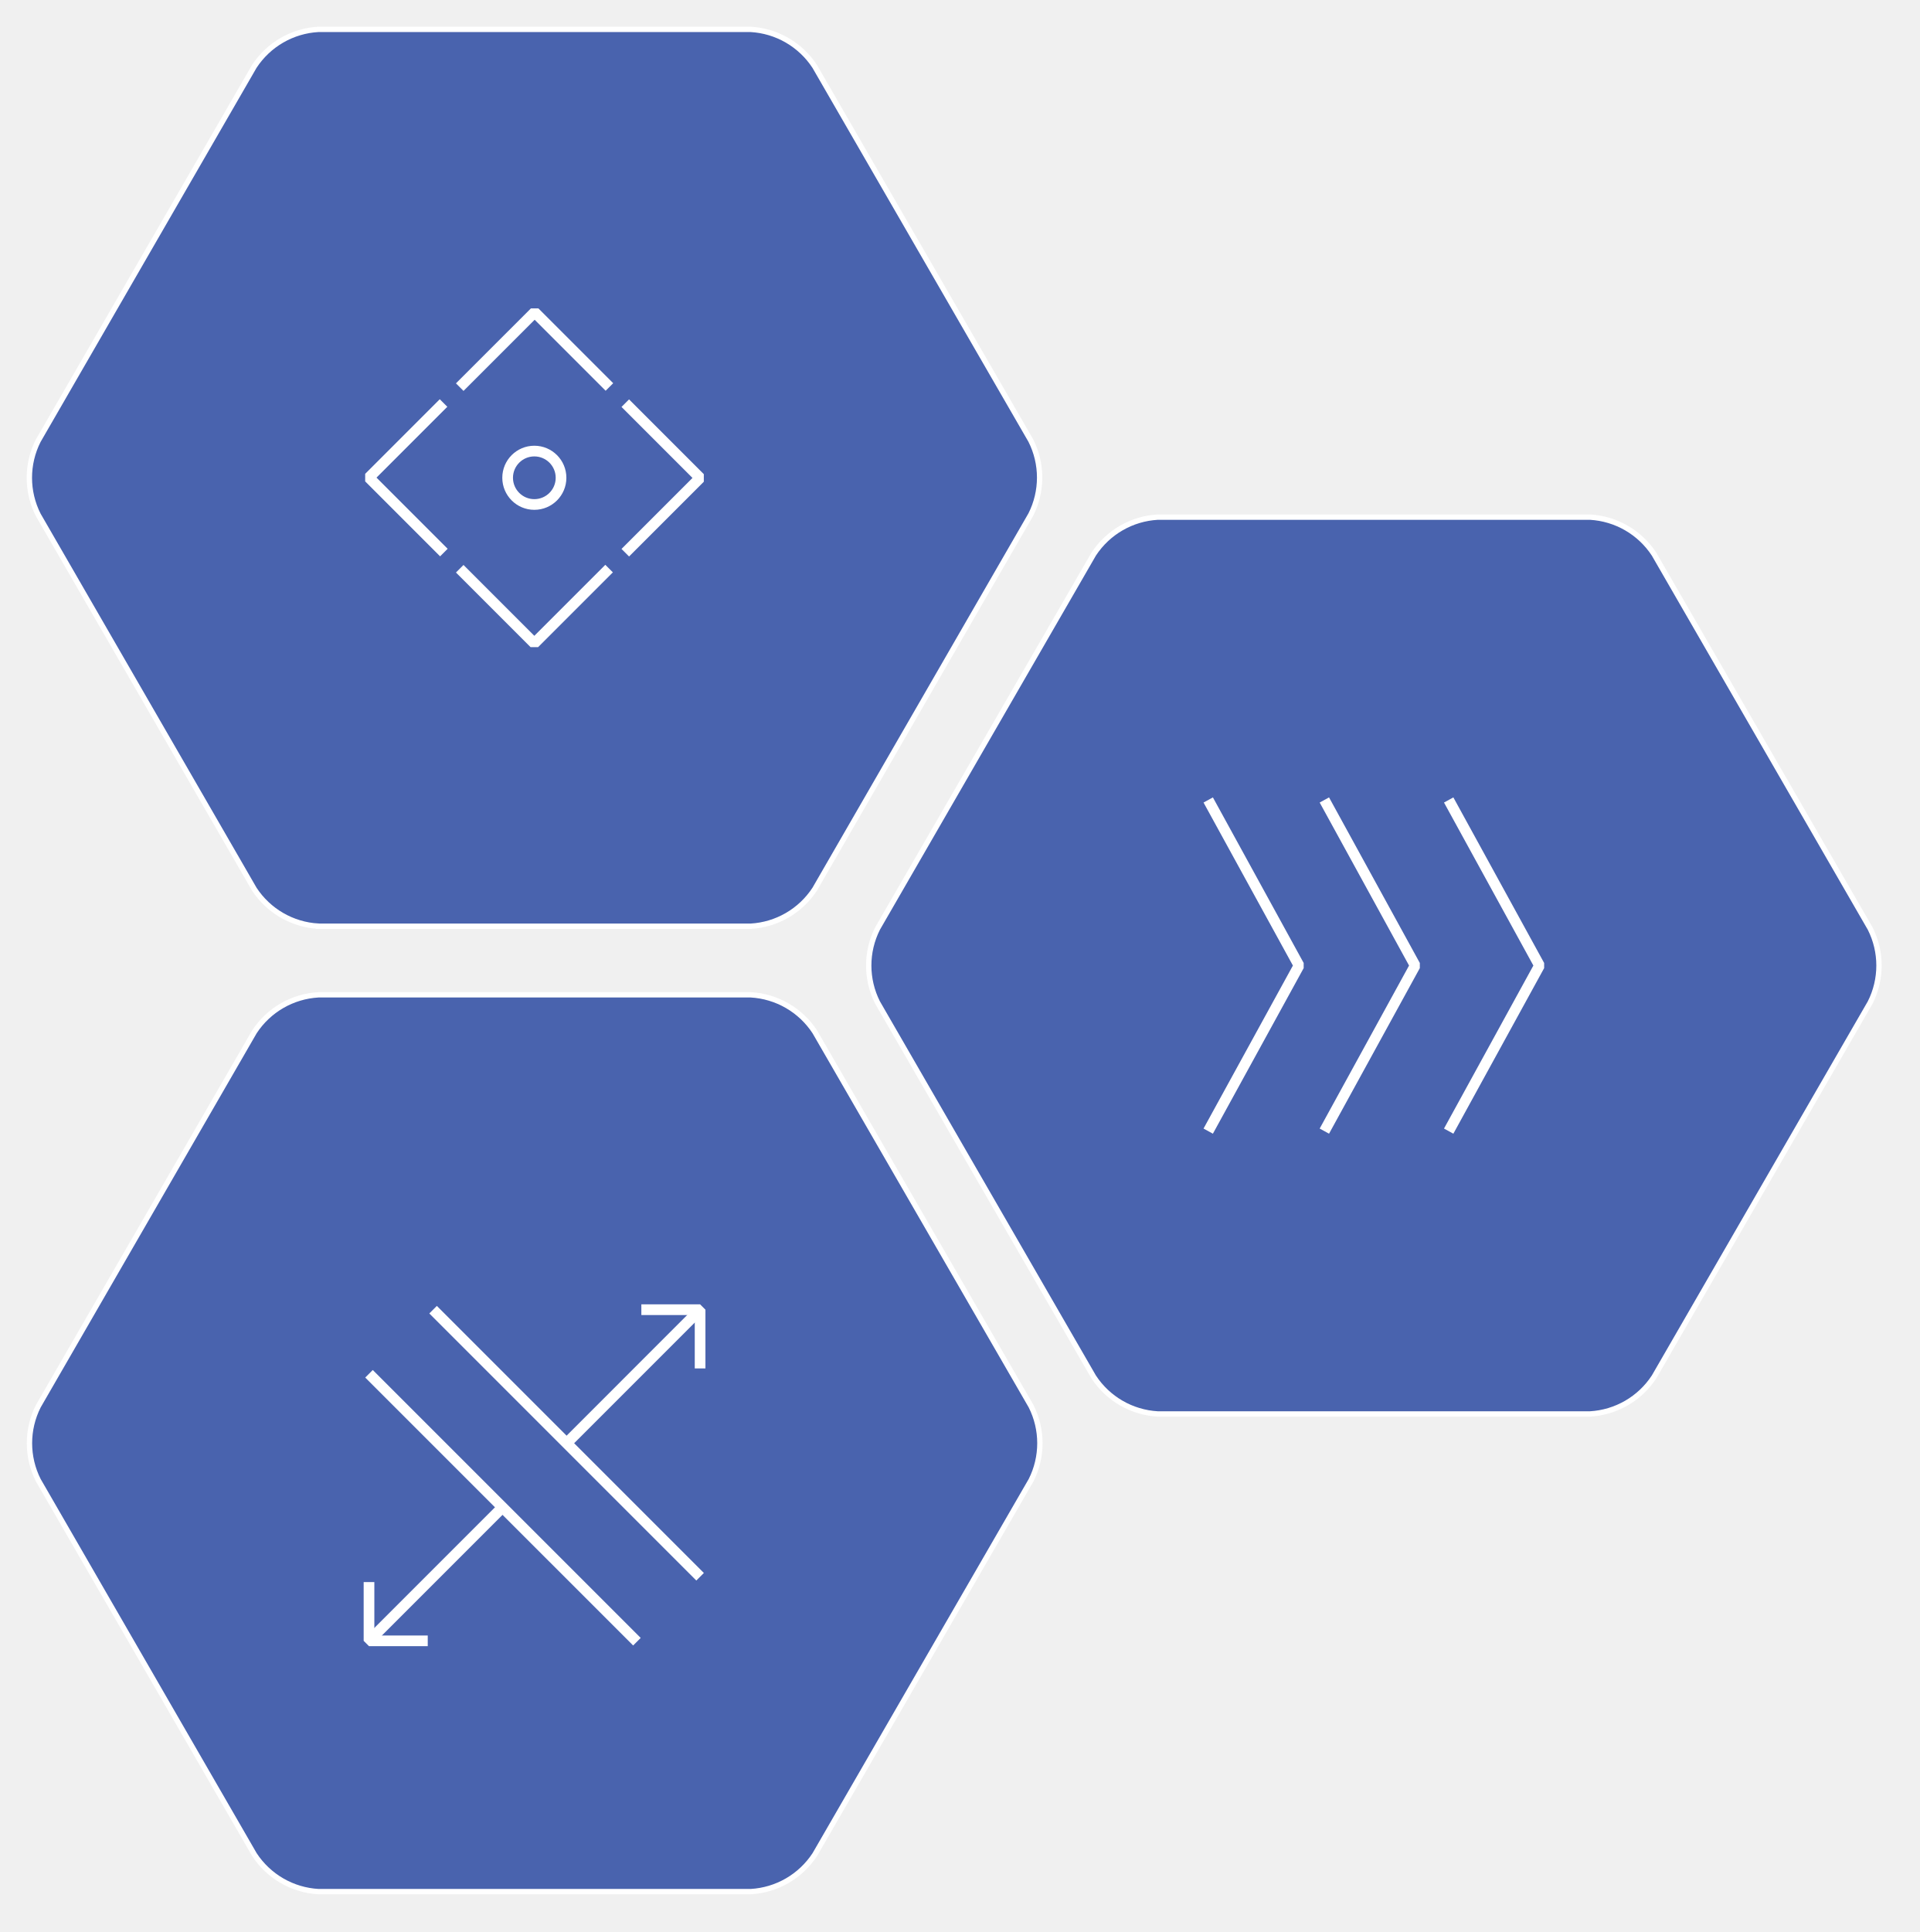
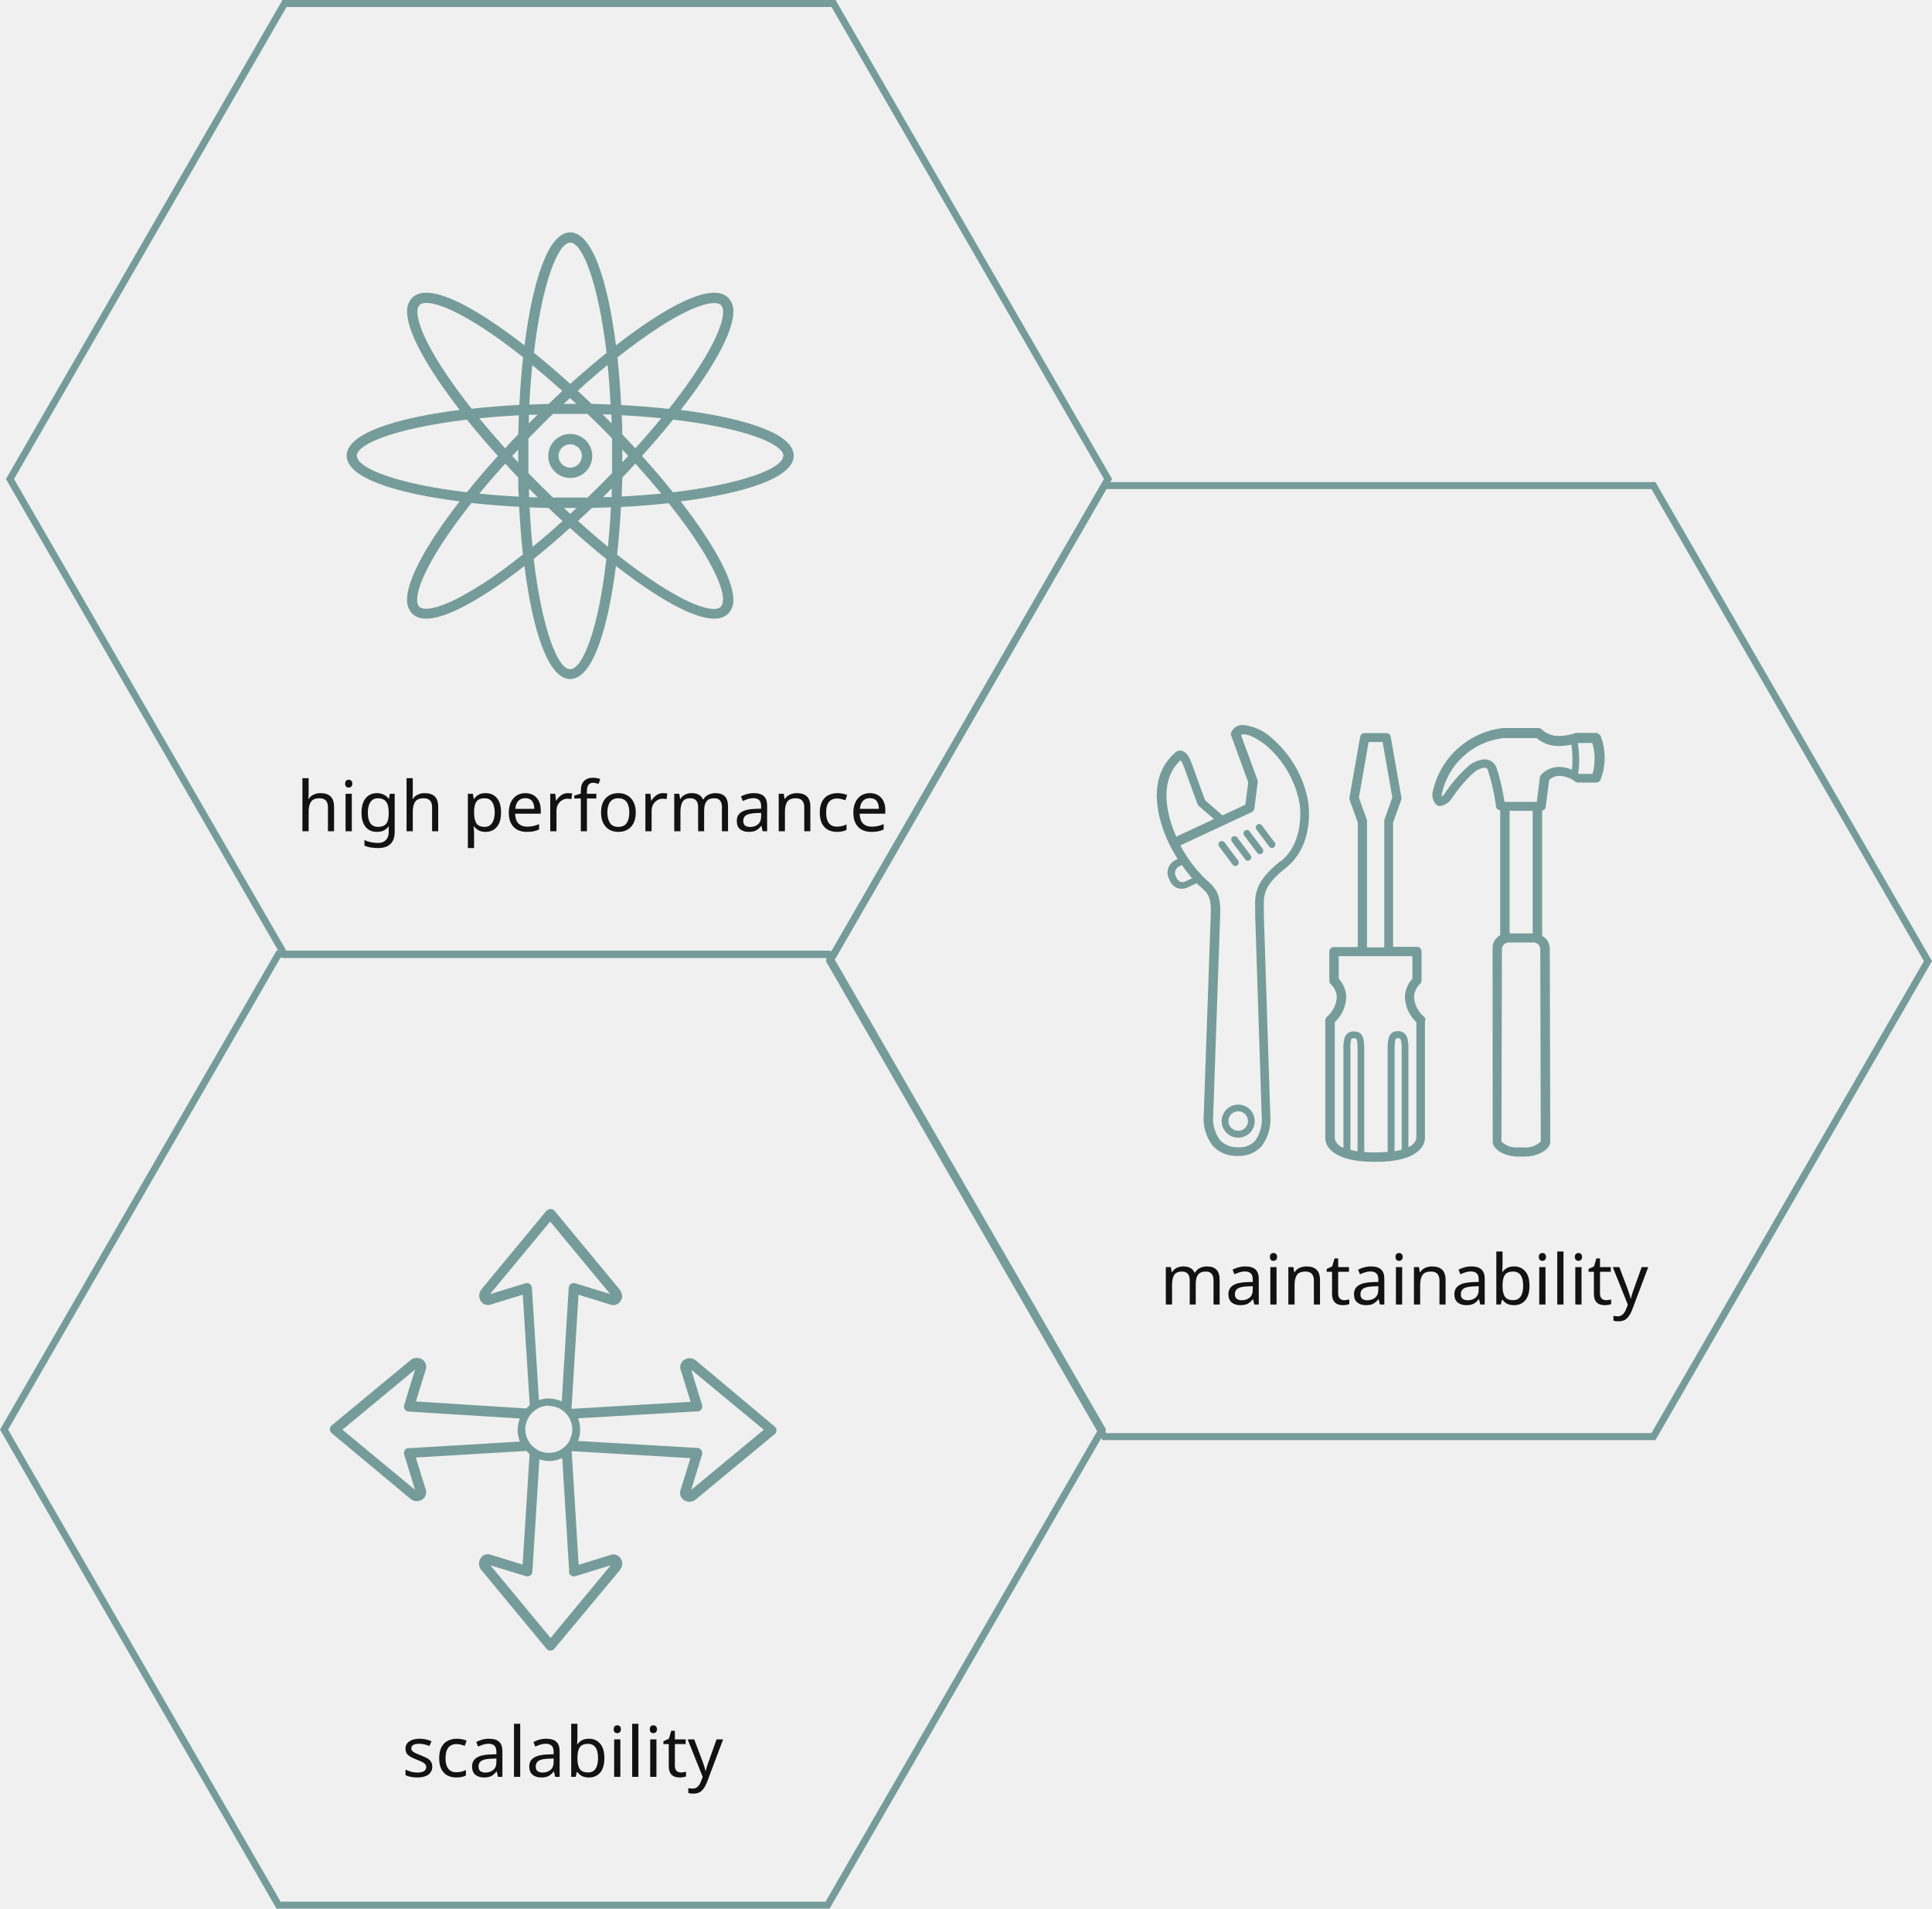
- <svg xmlns="http://www.w3.org/2000/svg" viewBox="0 0 359.49 361.71">
+ <svg xmlns="http://www.w3.org/2000/svg" id="Layer_1" data-name="Layer 1" viewBox="0 0 276.59 273.22">
  <defs>
-     <style>.a{opacity:0.75;}.b{fill:#4963ae;}.c,.d,.e{fill:none;stroke:#fff;}.c,.d{stroke-miterlimit:10;}.d,.e{stroke-width:2px;}.e{stroke-linejoin:bevel;}</style>
+     <style>.cls-1{fill:none;stroke:#759C9A;stroke-miterlimit:10;}.cls-2{fill:#759C9A;}.cls-3{font-size:10px;fill:#121212;font-family:Myriad Pro;}</style>
  </defs>
-   <path class="b" d="M344.56,478.67a15.37,15.37,0,0,1-12-6.93l-40.47-70.09a15.37,15.37,0,0,1,0-13.86l40.47-70.09a15.37,15.37,0,0,1,12-6.93H425.5a15.37,15.37,0,0,1,12,6.93L478,387.79a15.37,15.37,0,0,1,0,13.86L437.5,471.74a15.37,15.37,0,0,1-12,6.93H344.56Z" transform="translate(-284.92 -124.52)" />
-   <path class="c" d="M344.56,478.67a15.37,15.37,0,0,1-12-6.93l-40.47-70.09a15.37,15.37,0,0,1,0-13.86l40.47-70.09a15.37,15.37,0,0,1,12-6.93H425.5a15.37,15.37,0,0,1,12,6.93L478,387.79a15.37,15.37,0,0,1,0,13.86L437.5,471.74a15.37,15.37,0,0,1-12,6.93H344.56Z" transform="translate(-284.92 -124.52)" />
-   <path class="b" d="M501.72,389.24a15.37,15.37,0,0,1-12-6.93l-40.47-70.09a15.37,15.37,0,0,1,0-13.86l40.47-70.09a15.37,15.37,0,0,1,12-6.93h80.94a15.37,15.37,0,0,1,12,6.93l40.47,70.09a15.37,15.37,0,0,1,0,13.86l-40.47,70.09a15.37,15.37,0,0,1-12,6.93H501.72Z" transform="translate(-284.92 -124.52)" />
-   <path class="c" d="M501.72,389.24a15.37,15.37,0,0,1-12-6.93l-40.47-70.09a15.37,15.37,0,0,1,0-13.86l40.47-70.09a15.37,15.37,0,0,1,12-6.93h80.94a15.37,15.37,0,0,1,12,6.93l40.47,70.09a15.37,15.37,0,0,1,0,13.86l-40.47,70.09a15.37,15.37,0,0,1-12,6.93H501.72Z" transform="translate(-284.92 -124.52)" />
-   <path class="b" d="M344.54,297.92a15.37,15.37,0,0,1-12-6.93L292.07,220.9a15.37,15.37,0,0,1,0-13.86l40.47-70.09a15.37,15.37,0,0,1,12-6.93h80.94a15.37,15.37,0,0,1,12,6.93L477.95,207a15.37,15.37,0,0,1,0,13.86L437.48,291a15.37,15.37,0,0,1-12,6.93H344.54Z" transform="translate(-284.92 -124.52)" />
-   <path class="c" d="M344.54,297.92a15.37,15.37,0,0,1-12-6.93L292.07,220.9a15.37,15.37,0,0,1,0-13.86l40.47-70.09a15.37,15.37,0,0,1,12-6.93h80.94a15.37,15.37,0,0,1,12,6.93L477.95,207a15.37,15.37,0,0,1,0,13.86L437.48,291a15.37,15.37,0,0,1-12,6.93H344.54Z" transform="translate(-284.92 -124.52)" />
-   <line class="d" x1="81.1" y1="245.2" x2="131.1" y2="295.2" />
-   <line class="d" x1="69.1" y1="257.2" x2="119.27" y2="307.36" />
-   <polyline class="e" points="131.1 256.2 131.1 245.2 120.1 245.2" />
-   <polyline class="e" points="69.1 296.2 69.1 307.2 80.1 307.2" />
-   <line class="e" x1="69.1" y1="307.2" x2="94.1" y2="282.2" />
-   <line class="e" x1="106.1" y1="270.2" x2="131.1" y2="245.2" />
-   <polyline class="e" points="114.06 106.45 100.06 120.45 86.09 106.48" />
-   <polyline class="e" points="86.09 72.48 100.12 58.45 114.12 72.45" />
-   <circle class="e" cx="100.06" cy="89.45" r="5" />
-   <polyline class="e" points="117.09 75.48 131.09 89.48 117.09 103.48" />
-   <polyline class="e" points="83.12 103.45 69.09 89.42 83.06 75.45" />
-   <polyline class="e" points="248 149.77 265 180.77 248 211.77" />
-   <polyline class="e" points="226.25 149.77 243.25 180.77 226.25 211.77" />
-   <polyline class="e" points="271.28 149.77 288.28 180.77 271.28 211.77" />
+   <polygon class="cls-1" points="39.88 272.72 0.58 204.65 39.88 136.58 118.48 136.58 157.78 204.65 118.48 272.72 39.88 272.72" />
+   <polygon class="cls-1" points="40.73 136.64 1.43 68.57 40.73 0.5 119.33 0.5 158.63 68.57 119.33 136.64 40.73 136.64" />
+   <polygon class="cls-1" points="158.11 205.65 118.81 137.58 158.11 69.51 236.71 69.51 276.01 137.58 236.71 205.65 158.11 205.65" />
+   <path class="cls-2" d="M288.57,294.87l-9.29,11.23a1.45,1.45,0,0,0-.18,1.7,1.23,1.23,0,0,0,1.57.51l4.47-1.38,1,15.83a4.4,4.4,0,0,0-.49.46l-15.81-1,1.38-4.47a1.24,1.24,0,0,0-.51-1.57,1.43,1.43,0,0,0-1.73.2l-11.2,9.27a0.72,0.72,0,0,0,0,1.1L269,336.1a1.4,1.4,0,0,0,1.7.18,1.24,1.24,0,0,0,.51-1.57l-1.38-4.47,15.82-.94a4.25,4.25,0,0,0,.47.44l-1,15.83-4.47-1.38a1.23,1.23,0,0,0-1.57.51,1.45,1.45,0,0,0,.2,1.73l9.27,11.2a0.72,0.72,0,0,0,1.1,0L299,346.41a1.71,1.71,0,0,0,.38-1,1.21,1.21,0,0,0-.2-0.68,1.23,1.23,0,0,0-1.57-.51l-4.47,1.38-1-16.27,0,0,17,1-1.38,4.47a1.24,1.24,0,0,0,.51,1.57,1.42,1.42,0,0,0,1.73-.2l11.2-9.27a0.72,0.72,0,0,0,0-1.1L310,316.41a1.41,1.41,0,0,0-1.7-.18,1.24,1.24,0,0,0-.51,1.57l1.38,4.47-17,1-0.05-.06,1-16.27,4.47,1.38a1.23,1.23,0,0,0,1.57-.51,1.21,1.21,0,0,0,.2-0.68,1.74,1.74,0,0,0-.4-1l-9.27-11.2a0.72,0.72,0,0,0-1.11,0h0Zm0.32,28a3.36,3.36,0,0,1,1.81.53l0,0a3.43,3.43,0,0,1,1.17,1.3l0,0a3.36,3.36,0,0,1,.37,1.5,3.32,3.32,0,0,1-.37,1.5l0,0.06a3.42,3.42,0,0,1-1.17,1.29h0a3.36,3.36,0,0,1-1.81.53,3.41,3.41,0,0,1-1.33-.27c-0.11,0-.21-0.11-0.32-0.17a3.4,3.4,0,0,1-1.05-.91,3.45,3.45,0,0,1-.28-0.44,3.26,3.26,0,0,1,0-3.16,3.52,3.52,0,0,1,.29-0.47,3.48,3.48,0,0,1,1-.89,2.94,2.94,0,0,1,.36-0.19,3.41,3.41,0,0,1,1.33-.27h0Zm-20.08,6a0.72,0.72,0,0,0-.55.31,0.71,0.71,0,0,0-.1.62l1.56,5.07-10.4-8.61,10.4-8.61-1.56,5.08a0.72,0.72,0,0,0,.64.93l15.93,1a4.43,4.43,0,0,0,0,3.3l-15.94.95h0Zm22.92,17.71a0.72,0.72,0,0,0,.31.55,0.71,0.71,0,0,0,.62.1l5.07-1.56-8.61,10.4-8.61-10.4,5.08,1.56a0.72,0.72,0,0,0,.93-0.64l1-16.08a4.41,4.41,0,0,0,3.27-.19l1,16.27h0Zm18.43-22.92a0.72,0.72,0,0,0,.55-0.31,0.71,0.71,0,0,0,.1-0.62l-1.56-5.07,10.4,8.61-10.4,8.61,1.56-5.08a0.71,0.71,0,0,0-.1-0.62,0.72,0.72,0,0,0-.55-0.31l-17.11-1a4.41,4.41,0,0,0,0-3.24l17.11-1h0Zm-12.43-16.8-5.08-1.56a0.72,0.72,0,0,0-.93.64l-1,16.27a4.41,4.41,0,0,0-3.27-.19l-1-16.08a0.72,0.72,0,0,0-.93-0.64l-5.07,1.56,8.61-10.4,8.61,10.4h0Z" transform="translate(-210.3 -121.6)" />
+   <path class="cls-2" d="M291.94,154.86c-3.17,0-5.38,7-6.55,16.18-1.85-1.43-3.64-2.72-5.31-3.81-5.56-3.58-9.18-4.59-10.77-3a2.75,2.75,0,0,0-.73,2c0,2.85,2.85,8,7.53,14.05-9.17,1.16-16.18,3.38-16.18,6.55s7,5.38,16.18,6.54c-4.69,6-7.54,11.2-7.54,14.06a2.76,2.76,0,0,0,.73,2c1.59,1.59,5.21.58,10.77-3,1.68-1.08,3.47-2.37,5.31-3.81,1.16,9.18,3.38,16.18,6.55,16.18s5.38-7,6.55-16.18c1.85,1.43,3.64,2.72,5.31,3.81,5.56,3.58,9.18,4.59,10.77,3a2.75,2.75,0,0,0,.73-2c0-2.85-2.85-8-7.54-14.06,9.17-1.16,16.18-3.38,16.18-6.54s-7-5.38-16.18-6.55c4.69-6,7.54-11.2,7.54-14.05a2.75,2.75,0,0,0-.73-2c-1.59-1.59-5.21-.58-10.77,3-1.68,1.08-3.46,2.37-5.31,3.81-1.16-9.17-3.38-16.18-6.55-16.18h0Zm-21.88,11.4a1.35,1.35,0,0,1,.3-1c0.72-.72,3.48-0.31,8.92,3.2,1.86,1.2,3.85,2.64,5.91,4.28-0.24,2.19-.42,4.48-0.54,6.82-2.34.12-4.63,0.31-6.83,0.55-5.11-6.46-7.76-11.49-7.76-13.85h0Zm21.88,14.59,2.47,0c0.59,0.57,1.18,1.15,1.78,1.74s1.17,1.18,1.74,1.77c0,0.81,0,1.64,0,2.48s0,1.66,0,2.48c-0.57.59-1.14,1.17-1.74,1.77s-1.18,1.16-1.77,1.73l-2.48,0-2.48,0c-0.59-.57-1.18-1.15-1.77-1.73s-1.17-1.18-1.74-1.77c0-.81,0-1.64,0-2.48s0-1.66,0-2.48c0.57-.59,1.14-1.17,1.74-1.77s1.18-1.17,1.78-1.74Zm-5.29.72-0.64.65c0-.42,0-0.84,0-1.25l1.25,0Zm-2.16,2.21q-1,1-1.87,2-2-2.23-3.71-4.3,2.66-.27,5.67-0.43C284.54,182,284.51,182.86,284.49,183.78Zm0,2.18c0,0.3,0,.61,0,0.91s0,0.6,0,.91l-0.86-.91Zm0,4c0,0.91,0,1.82.09,2.73-2-.1-3.89-0.25-5.66-0.43,1.13-1.38,2.37-2.81,3.71-4.3q0.91,1,1.87,2h0ZM286,191.5l0.64,0.65,0.65,0.64-1.25,0c0-.41,0-0.83,0-1.25h0Zm2.84,2.81q1,1,2,1.87-2.18,2-4.3,3.7-0.27-2.65-.42-5.65l2.73,0.09h0Zm2.19,0h1.81l-0.9.85Zm4,0,2.73-.09c-0.1,2-.25,3.88-0.42,5.65q-2.11-1.73-4.29-3.7,1-.92,2-1.87h0Zm1.55-1.51,0.65-.64,0.64-.65c0,0.42,0,.83,0,1.25l-1.25,0h0Zm2.81-2.85q1-1,1.87-2,2,2.23,3.71,4.3c-1.77.18-3.66,0.32-5.66,0.43,0-.91.07-1.82,0.09-2.73h0Zm0-2.18c0-.3,0-0.6,0-0.91s0-.6,0-0.91l0.85,0.91Zm0-4q0-1.37-.09-2.73,3,0.16,5.67.43-1.69,2.07-3.71,4.3Q300.34,184.78,299.39,183.78Zm-1.52-1.55-0.64-.65-0.66-.64,1.25,0C297.84,181.39,297.86,181.8,297.87,182.22ZM295,179.42c-0.66-.64-1.33-1.26-2-1.87q2.18-2,4.29-3.7c0.18,1.77.32,3.65,0.42,5.65l-2.73-.09h0Zm-2.19,0H291l0.9-.84Zm-4,0-2.73.09c0.1-2,.25-3.88.42-5.65q2.11,1.73,4.3,3.7Q289.85,178.46,288.85,179.42Zm-27.44,7.45c0-1.77,5.76-4,15.77-5.2,1.36,1.69,2.84,3.43,4.44,5.2-1.6,1.77-3.09,3.51-4.44,5.2C267.18,190.89,261.41,188.63,261.41,186.87Zm17.87,18.38c-5.44,3.51-8.21,3.92-8.92,3.2a1.37,1.37,0,0,1-.3-1c0-2.36,2.65-7.39,7.77-13.85,2.19,0.24,4.49.42,6.83,0.55,0.12,2.33.31,4.63,0.54,6.82C283.13,202.61,281.14,204.05,279.28,205.25Zm12.66,12.14c-1.76,0-4-5.76-5.2-15.77,1.7-1.37,3.44-2.86,5.2-4.45,1.76,1.59,3.5,3.08,5.2,4.45C296,211.63,293.7,217.39,291.94,217.39Zm21.88-9.92a1.38,1.38,0,0,1-.3,1c-0.72.72-3.49,0.31-8.92-3.2-1.86-1.2-3.85-2.64-5.91-4.27,0.24-2.19.42-4.49,0.55-6.82,2.34-.12,4.63-0.31,6.83-0.55C311.17,200.07,313.82,205.1,313.82,207.46Zm8.64-20.6c0,1.76-5.76,4-15.77,5.2-1.36-1.69-2.84-3.43-4.44-5.2,1.6-1.77,3.09-3.52,4.44-5.2C316.7,182.84,322.46,185.1,322.46,186.87ZM304.6,168.48c5.44-3.51,8.21-3.92,8.92-3.2a1.36,1.36,0,0,1,.3,1c0,2.36-2.65,7.39-7.76,13.85-2.19-.24-4.49-0.42-6.83-0.55-0.12-2.33-.31-4.63-0.54-6.82,2.07-1.63,4.06-3.08,5.91-4.27h0Zm-7.46,3.63c-1.7,1.37-3.44,2.86-5.2,4.44-1.76-1.59-3.5-3.08-5.2-4.45,1.18-10,3.44-15.77,5.2-15.77s4,5.76,5.2,15.77h0Zm-8.35,14.76a3.15,3.15,0,1,0,3.15-3.15A3.15,3.15,0,0,0,288.79,186.87Zm4.81,0a1.67,1.67,0,1,1-1.67-1.67A1.67,1.67,0,0,1,293.61,186.87Z" transform="translate(-210.3 -121.6)" />
+   <path class="cls-2" d="M392.31,227.19a7.22,7.22,0,0,0-4-1.81,1.78,1.78,0,0,0-1.76,1.07,0.65,0.65,0,0,0,0,.44l2.45,6.7-0.41,3.2-3.28,1.53-2.48-2.16c-0.26-.7-1.32-3.58-1.86-5.11-0.45-1.28-.93-1.89-1.56-2a1,1,0,0,0-.89.31c-5.25,4.57-1,12.73-.75,13.21a21.93,21.93,0,0,0,1.13,2l-0.4.19a2,2,0,0,0-.75,2.82,1.84,1.84,0,0,0,2.58,1.05l1.28-.6c0.19,0.19.39,0.37,0.59,0.54,1.12,0.95,1.53,1.54,1.43,4.08l-1,28.58a6.34,6.34,0,0,0,1.31,4.42,4.6,4.6,0,0,0,3.57,1.42,4.35,4.35,0,0,0,3.38-1.36,6.37,6.37,0,0,0,1.27-4.43l-0.92-28.57c0-.32,0-0.63,0-0.93-0.06-2-.11-3.37,3.12-5.92,4.23-3.34,3.26-9.24,3.22-9.48a15.49,15.49,0,0,0-5.32-9.22h0Zm-13.59,14.23c-0.82-1.81-3.05-7.64.6-11a4,4,0,0,1,.49,1c0.62,1.75,1.93,5.28,1.93,5.28a0.63,0.63,0,0,0,.18.26l2.17,1.89-5.37,2.5h0Zm1.26,6.36a1,1,0,0,1-.42.11,1.05,1.05,0,0,1-.85-0.69,1.1,1.1,0,0,1,.28-1.52l0.52-.25a18.94,18.94,0,0,0,1.46,1.89l-1,.47h0Zm13.63-2.91c-3.74,3-3.68,4.82-3.61,7,0,0.28,0,.58,0,0.91l0.93,28.64a5.22,5.22,0,0,1-.94,3.48,3,3,0,0,1-2.41.93,3.37,3.37,0,0,1-2.6-1,5.1,5.1,0,0,1-1-3.47l1-28.62c0.11-2.67-.3-3.77-1.89-5.12a18.47,18.47,0,0,1-3.81-5l10.23-4.77a0.66,0.66,0,0,0,.37-0.51l0.47-3.71a0.66,0.66,0,0,0,0-.31l-2.39-6.51a0.76,0.76,0,0,1,.41-0.09c0.42,0,1.38.2,3.16,1.55a14.43,14.43,0,0,1,4.83,8.4c0,0.05.87,5.39-2.74,8.25h0Zm-2.69-5.16a0.49,0.49,0,0,0-.78.58l1.9,2.54a0.49,0.49,0,0,0,.78-0.58Zm-1.76.85a0.49,0.49,0,0,0-.78.58l1.9,2.54a0.5,0.5,0,0,0,.39.19,0.49,0.49,0,0,0,.39-0.78Zm-0.64,4a0.49,0.49,0,1,0,.78-0.58l-1.9-2.54a0.49,0.49,0,0,0-.78.58l1.9,2.54h0Zm-1.36,1a0.49,0.49,0,0,0,.39-0.78l-1.9-2.54a0.49,0.49,0,1,0-.78.58l1.9,2.54A0.49,0.49,0,0,0,387.16,245.58Zm0.4,34.16a2.37,2.37,0,1,0,2,1.09,2.37,2.37,0,0,0-2-1.09h0Zm0.75,3.54a1.42,1.42,0,0,1-1.93-.43,1.4,1.4,0,1,1,1.93.43h0Zm26.07-15.63a0.65,0.65,0,0,0-.19-0.46,4.06,4.06,0,0,1-1.46-2.9,2.73,2.73,0,0,1,.85-1.81,0.65,0.65,0,0,0,.23-0.5v-4.17a0.65,0.65,0,0,0-.65-0.65h-3.42V239.33l1.18-3.28a0.63,0.63,0,0,0,0-.33l-1.52-8.64a0.65,0.65,0,0,0-.64-0.54h-3.1a0.65,0.65,0,0,0-.64.54l-1.52,8.64a0.63,0.63,0,0,0,0,.33l1.18,3.28v17.84h-3.42a0.65,0.65,0,0,0-.65.65V262a0.66,0.66,0,0,0,.23.5,2.71,2.71,0,0,1,.84,1.79,4,4,0,0,1-1.46,2.91,0.66,0.66,0,0,0-.19.46v16.8a2.36,2.36,0,0,0,.71,1.68c1.1,1.18,3.26,1.78,6.42,1.78s5.32-.6,6.42-1.78a2.37,2.37,0,0,0,.72-1.63V267.65h0Zm-8.14-39.81h2l1.39,7.93L408.48,239a0.63,0.63,0,0,0,0,.22v18H406v-18a0.65,0.65,0,0,0,0-.22l-1.16-3.22,1.39-7.93h0Zm-1.61,58.59a8.3,8.3,0,0,1-1-.22V271.87a5.19,5.19,0,0,1,.1-1.41c0-.13.09-0.24,0.46-0.24s0.46,0.22.46,1.68v14.54h0Zm6.32-.24a8.69,8.69,0,0,1-1,.23V271.89c0-1.46.11-1.68,0.46-1.68a0.38,0.38,0,0,1,.45.3,5.09,5.09,0,0,1,.11,1.38v14.3h0Zm2.14-1.67a1.78,1.78,0,0,1-1.16,1.3V271.87a5.57,5.57,0,0,0-.15-1.67,1.34,1.34,0,0,0-1.38-1c-1.44,0-1.44,1.47-1.44,2.65v14.65c-0.51,0-1.07.07-1.71,0.07s-1.15,0-1.64-.07V271.9c0-1.18,0-2.65-1.44-2.65a1.31,1.31,0,0,0-1.38.89,5.53,5.53,0,0,0-.16,1.76v14a1.81,1.81,0,0,1-1.24-1.35V267.92a5.1,5.1,0,0,0,1.64-3.7,4,4,0,0,0-1.07-2.51v-3.24H412.5v3.24a4,4,0,0,0-1.07,2.51,5.1,5.1,0,0,0,1.64,3.7v16.61h0Zm26.25-57.65a0.66,0.66,0,0,0-.58-0.34l-2.61,0a0.61,0.61,0,0,0-.23,0,7,7,0,0,1-2.35.44,3.46,3.46,0,0,1-2.55-.94,0.65,0.65,0,0,0-.46-0.19h-5.12a11.67,11.67,0,0,0-10,9,2,2,0,0,0,.53,2,0.87,0.87,0,0,0,.52.16,2.45,2.45,0,0,0,1.59-1,19.85,19.85,0,0,1,3.29-3.86,3,3,0,0,1,1.45-.63,0.5,0.5,0,0,1,.51.41,32.91,32.91,0,0,1,1.12,4.89l0,0.26a0.65,0.65,0,0,0,.62.53v17.89a2.09,2.09,0,0,0-1.09,1.81L424,285c0,1.4,2.23,2.16,3.38,2.16h1.41c1.17,0,3.45-.76,3.45-2.16l-0.07-27.62a2.08,2.08,0,0,0-1.09-1.81V237.64a0.64,0.64,0,0,0,.51-0.54l0.49-3.86a2.24,2.24,0,0,1,1.52-.58,4.13,4.13,0,0,1,2.22.82,0.64,0.64,0,0,0,.4.14l2.61,0a0.69,0.69,0,0,0,.58-0.33,8.77,8.77,0,0,0,0-6.46h0Zm-10.6,59h-1.41a2.92,2.92,0,0,1-2.08-.85l0.07-27.62a1,1,0,0,1,1.14-.86h3.21a1,1,0,0,1,1.14.86L430.88,285a3.12,3.12,0,0,1-2.15.87h0Zm-2.32-30.63V237.67h3.3v17.54h-3.3Zm8.93-23.44a4.67,4.67,0,0,0-1.82-.4,3.56,3.56,0,0,0-2.59,1.11,0.65,0.65,0,0,0-.18.38l-0.44,3.52h-4.63a29.91,29.91,0,0,0-1.14-4.87,1.79,1.79,0,0,0-1.72-1.22,4.23,4.23,0,0,0-2.24.9,20.61,20.61,0,0,0-3.56,4.13,2,2,0,0,1-.32.31,1.08,1.08,0,0,1,0-.38,10.19,10.19,0,0,1,8.76-8h4.82a4.77,4.77,0,0,0,3.27,1.13,8,8,0,0,0,1.7-.2,15.18,15.18,0,0,1,.16,2.19,11.07,11.07,0,0,1-.08,1.39h0Zm3,0.6-2,0-0.12-.08a10.13,10.13,0,0,0,.15-1.88,16.67,16.67,0,0,0-.19-2.46l0.07,0,2,0a7,7,0,0,1,.32,2.22,7.34,7.34,0,0,1-.32,2.3h0Z" transform="translate(-210.3 -121.6)" />
+   <text class="cls-3" transform="translate(166.06 186.74)">maintainability</text>
+   <text class="cls-3" transform="translate(42.45 118.99)">high performance</text>
+   <text class="cls-3" transform="translate(57.54 254.35)">scalability</text>
</svg>
